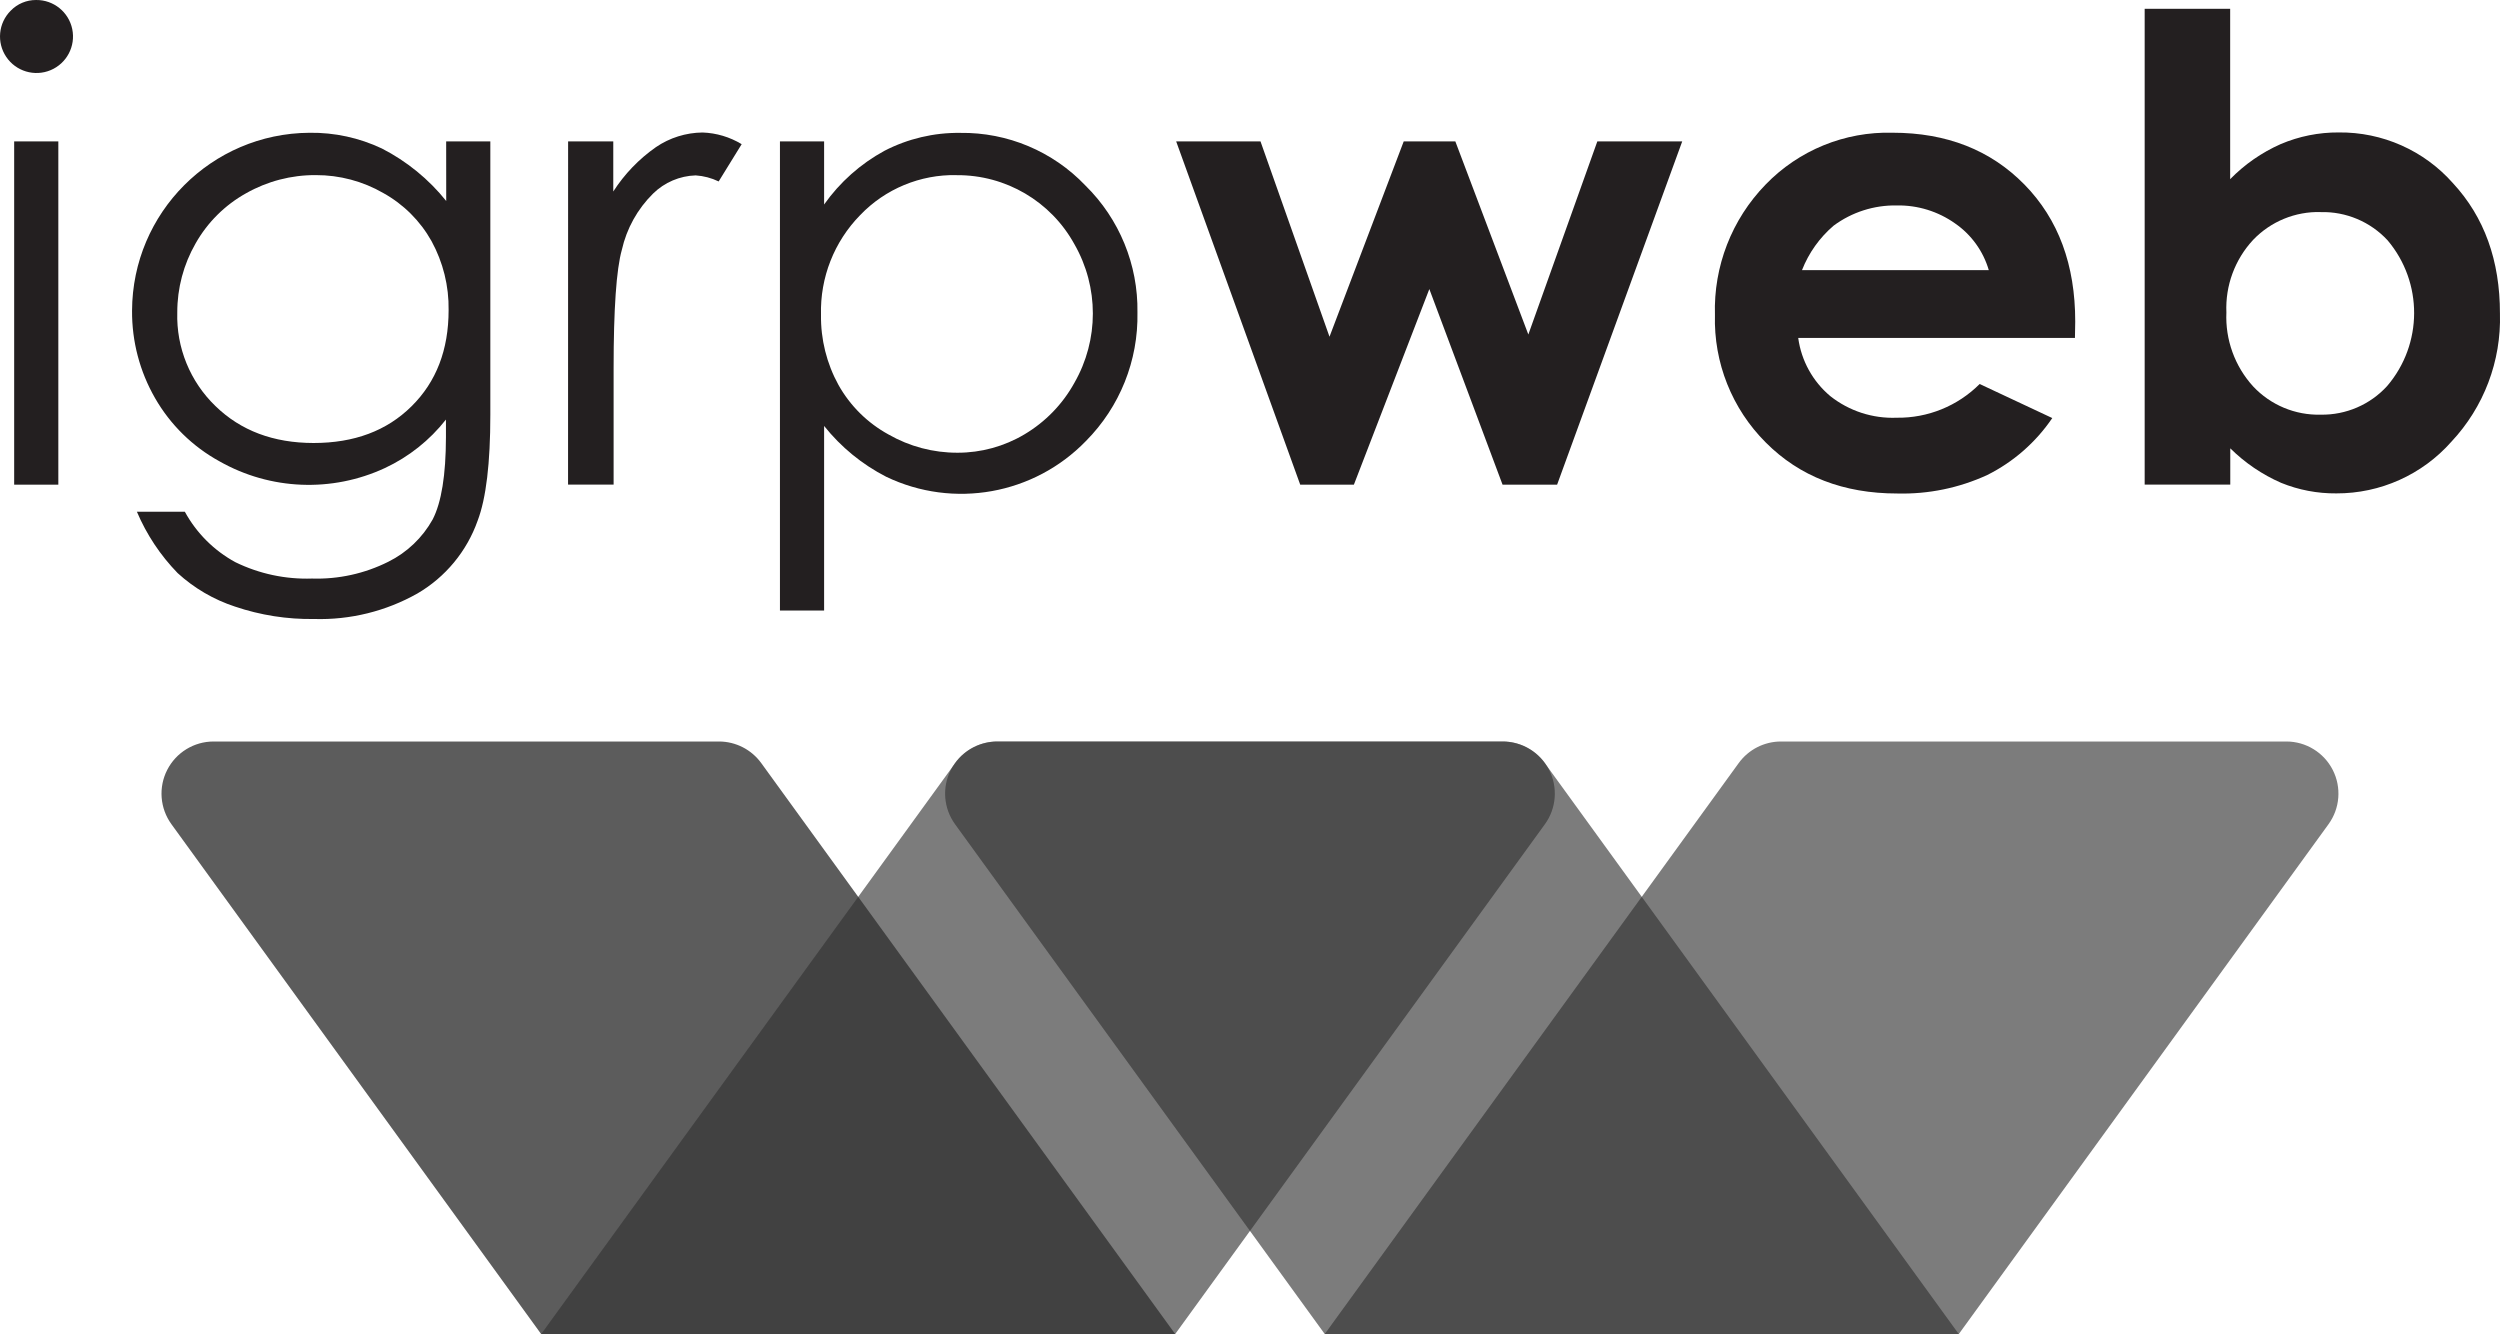
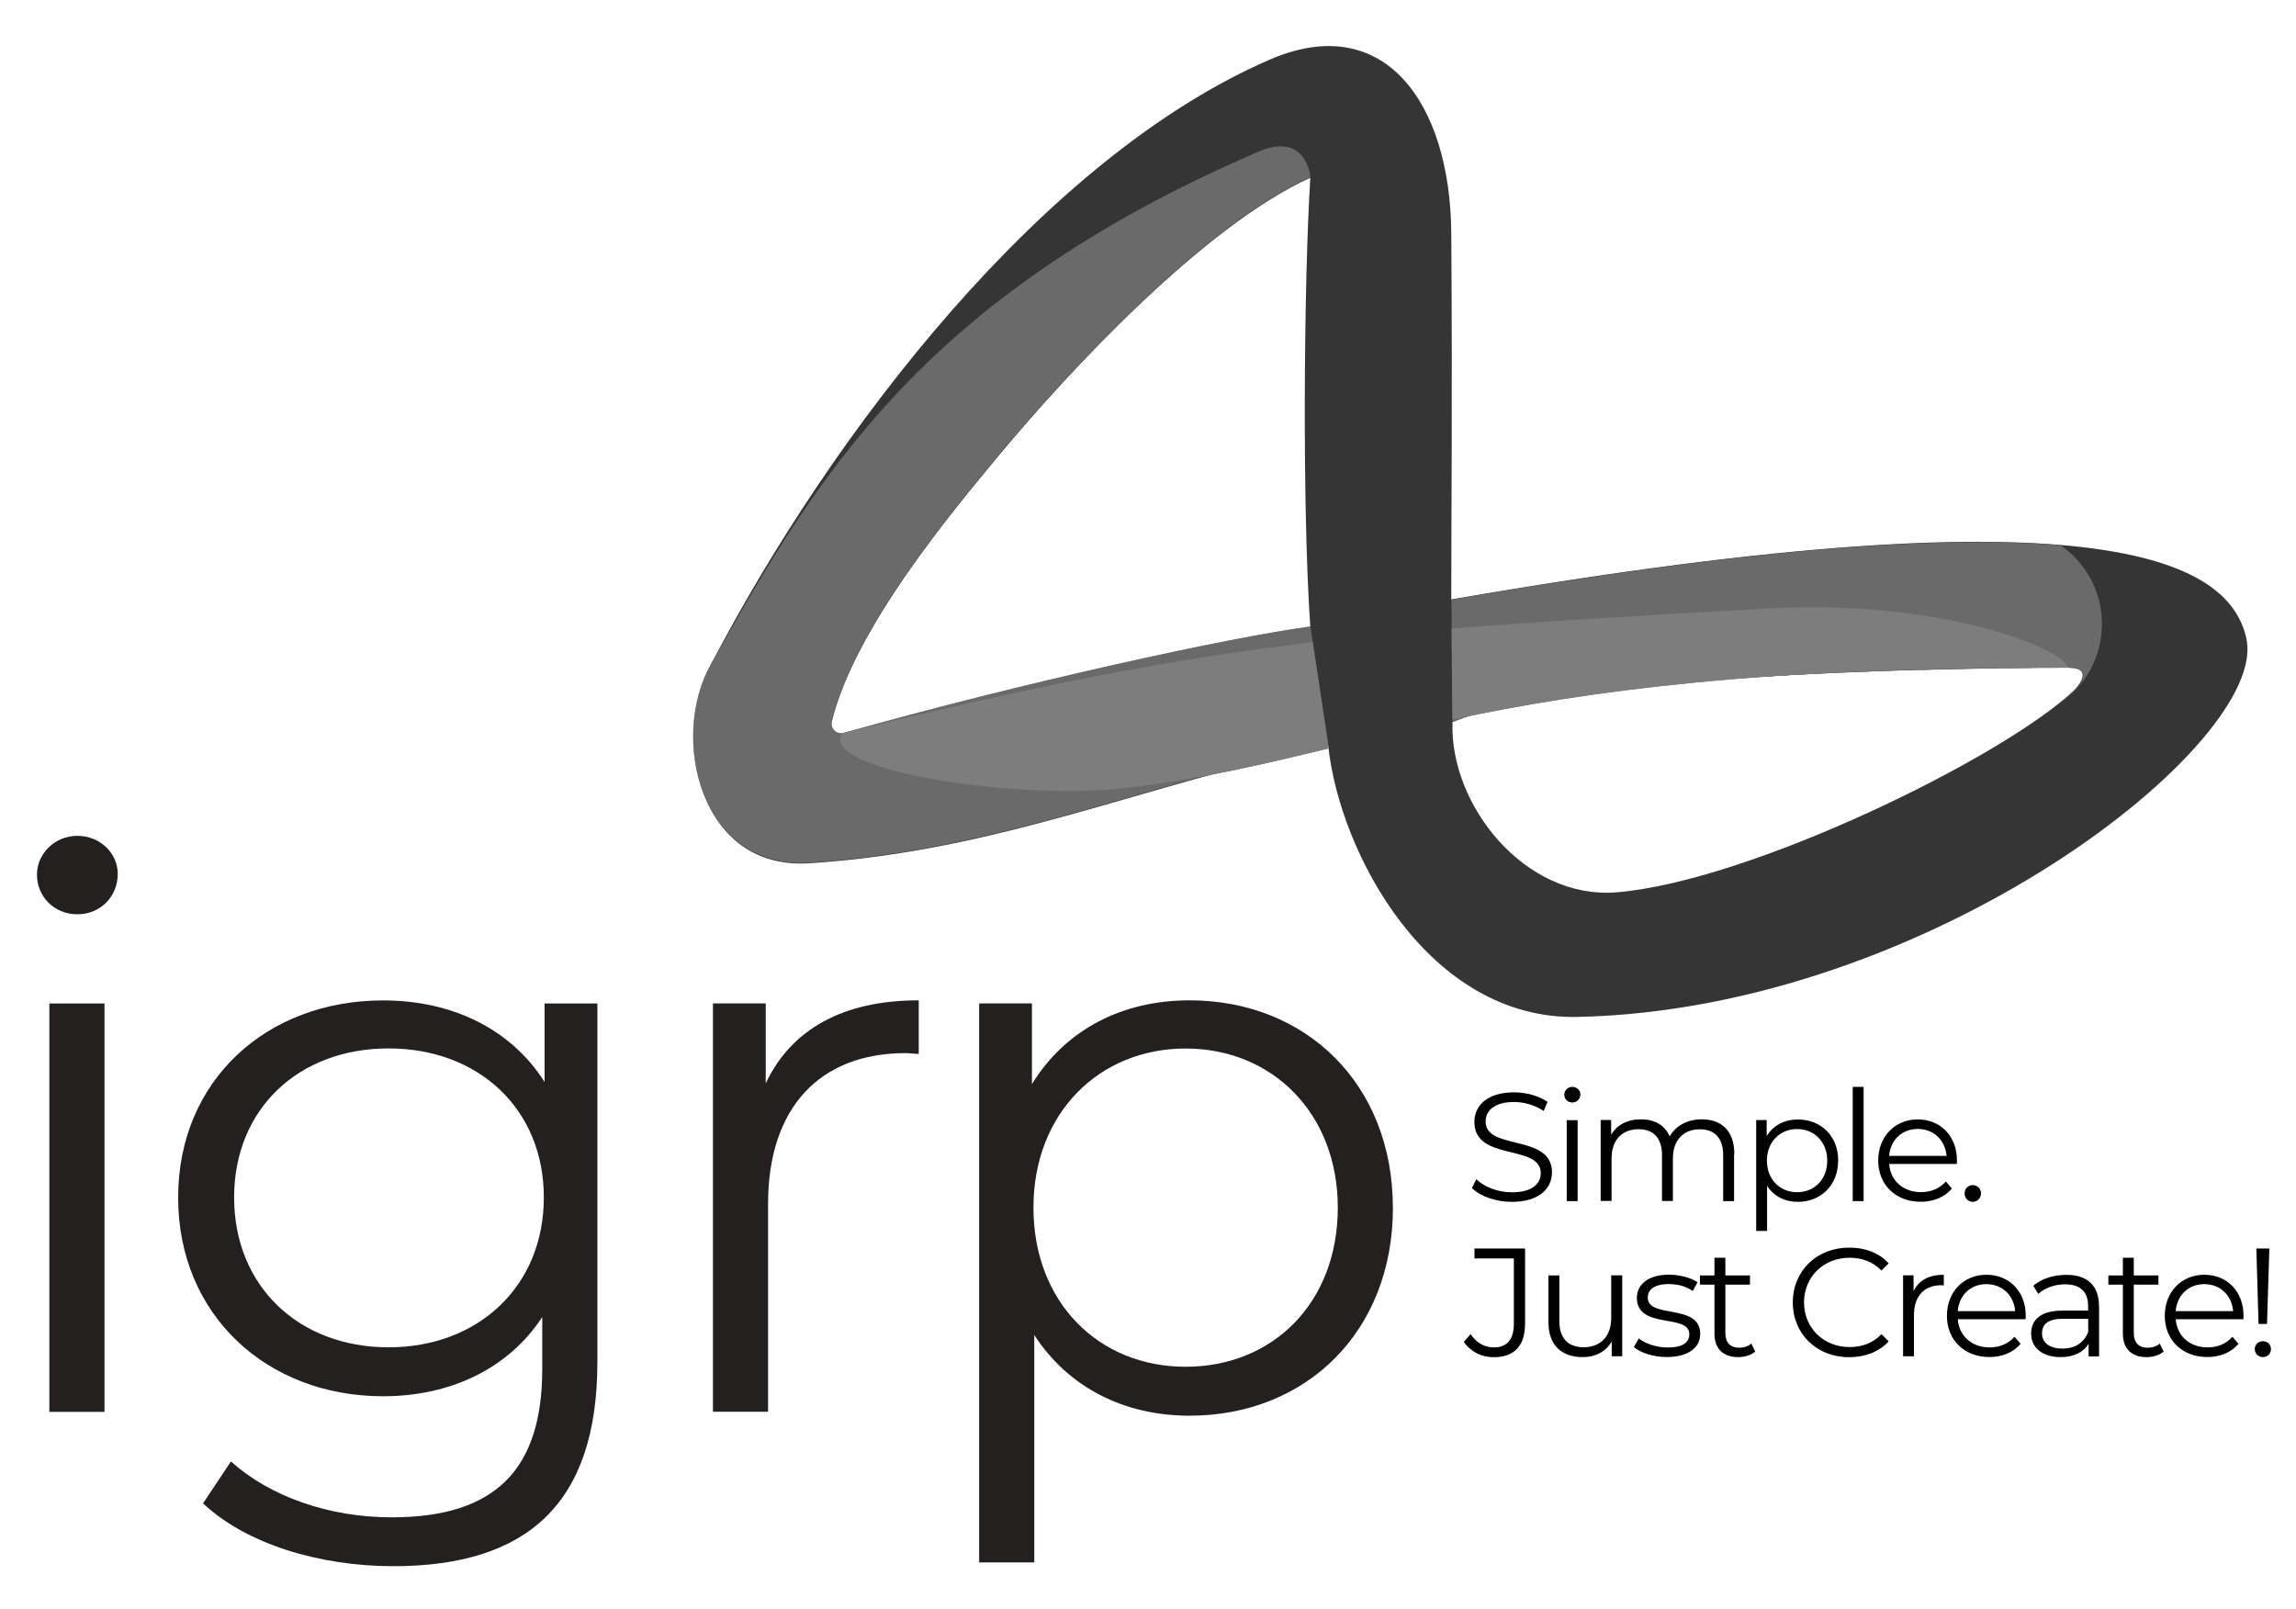
- <svg xmlns="http://www.w3.org/2000/svg" id="Layer_1" data-name="Layer 1" viewBox="0 0 45 24.012" version="1.1" width="45" height="24.012">
-   <defs id="defs4">
-     <style id="style2">.cls-1{fill:#c4ccd4;}.cls-1,.cls-2{opacity:0.8;}.cls-2{fill:#3aa0d9;}.cls-3{fill:#231f20;}</style>
+ <svg xmlns="http://www.w3.org/2000/svg" id="Layer_1" viewBox="0 0 274 192" version="1.1">
+   <defs id="defs194">
+     <style id="style192">.cls-1{fill:#009fde;}.cls-2{fill:#c0cbd6;}.cls-3{fill:#242020;}.cls-4{fill:#41a6dc;}</style>
+     <filter style="color-interpolation-filters:sRGB;" id="filter267" x="0" y="0" width="1" height="1">
+       <feColorMatrix values="0.21 0.72 0.072 0 0 0.21 0.72 0.072 0 0 0.21 0.72 0.072 0 0 0 0 0 1 0 " id="feColorMatrix265" result="fbSourceGraphic" />
+       <feColorMatrix result="fbSourceGraphicAlpha" in="fbSourceGraphic" values="0 0 0 -1 0 0 0 0 -1 0 0 0 0 -1 0 0 0 0 1 0" id="feColorMatrix337" />
+       <feColorMatrix id="feColorMatrix339" type="luminanceToAlpha" result="result2" in="fbSourceGraphic" />
+       <feComposite in2="fbSourceGraphic" id="feComposite341" operator="arithmetic" in="result2" k3="2" result="result4" />
+       <feBlend in2="result2" id="feBlend343" in="result4" mode="multiply" result="result3" />
+       <feComposite in2="fbSourceGraphic" id="feComposite345" operator="in" in="result3" />
+     </filter>
  </defs>
-   <path class="cls-1" d="m 3.847,13.347 h 9.095 a 0.941,0.941 0 0 1 0.76,0.388 l 7.451,10.277 H 9.74 L 3.086,14.836 a 0.938,0.938 0 0 1 0.76,-1.489 z" id="path8" style="opacity:0.8;fill:#333333;fill-opacity:1;stroke-width:0.138" />
-   <path class="cls-2" d="m 27.047,13.347 h -9.093 a 0.941,0.941 0 0 0 -0.76,0.388 L 9.742,24.012 H 21.154 l 6.654,-9.176 a 0.938,0.938 0 0 0 -0.762,-1.489 z" id="path10" style="opacity:0.8;fill:#333333;fill-opacity:0.8;stroke-width:0.138" />
-   <path class="cls-1" d="m 17.953,13.347 h 9.093 a 0.941,0.941 0 0 1 0.76,0.388 l 7.451,10.277 H 23.845 l -6.654,-9.176 a 0.938,0.938 0 0 1 0.762,-1.489 z" id="path12" style="opacity:0.8;fill:#333333;fill-opacity:0.8;stroke-width:0.138" />
-   <path class="cls-2" d="m 41.152,13.347 h -9.095 a 0.941,0.941 0 0 0 -0.76,0.388 l -7.451,10.277 h 11.413 l 6.654,-9.176 a 0.938,0.938 0 0 0 -0.76,-1.489 z" id="path14" style="opacity:0.8;fill:#333333;fill-opacity:0.8;stroke-width:0.138" />
-   <path class="cls-3" d="M 0.65,3.9126296e-5 A 0.657,0.657 0 1 1 0.192,0.193 0.632,0.632 0 0 1 0.65,3.9126296e-5 Z M 0.255,2.545 H 1.05 v 6.179 H 0.255 Z" id="path16" style="fill:#231f20;stroke-width:0.138" />
-   <path class="cls-3" d="m 8.031,2.545 h 0.795 v 4.923 q 0,1.303 -0.228,1.903 A 2.471,2.471 0 0 1 7.513,10.683 3.568,3.568 0 0 1 5.656,11.142 4.238,4.238 0 0 1 4.228,10.918 2.841,2.841 0 0 1 3.197,10.315 3.603,3.603 0 0 1 2.464,9.211 H 3.327 a 2.274,2.274 0 0 0 0.909,0.908 2.92,2.92 0 0 0 1.38,0.295 2.865,2.865 0 0 0 1.373,-0.302 1.861,1.861 0 0 0 0.799,-0.762 q 0.237,-0.458 0.239,-1.481 v -0.317 a 3.022,3.022 0 0 1 -1.097,0.872 3.256,3.256 0 0 1 -2.979,-0.12 2.998,2.998 0 0 1 -1.16,-1.138 3.11,3.11 0 0 1 -0.414,-1.573 3.214,3.214 0 0 1 3.194,-3.203 2.946,2.946 0 0 1 1.303,0.283 3.571,3.571 0 0 1 1.158,0.945 z m -2.346,0.607 a 2.511,2.511 0 0 0 -1.256,0.327 2.366,2.366 0 0 0 -0.908,0.902 2.484,2.484 0 0 0 -0.33,1.242 2.249,2.249 0 0 0 0.687,1.686 q 0.682,0.664 1.766,0.665 c 0.731,0 1.318,-0.219 1.763,-0.66 0.446,-0.44 0.668,-1.017 0.668,-1.732 A 2.504,2.504 0 0 0 7.768,4.341 2.24,2.24 0 0 0 6.9,3.475 2.415,2.415 0 0 0 5.685,3.152 Z" id="path18" style="fill:#231f20;stroke-width:0.138" />
-   <path class="cls-3" d="m 10.226,2.545 h 0.813 v 0.902 a 2.86,2.86 0 0 1 0.767,-0.798 1.518,1.518 0 0 1 0.84,-0.264 1.456,1.456 0 0 1 0.704,0.21 l -0.414,0.671 a 1.12,1.12 0 0 0 -0.414,-0.109 1.145,1.145 0 0 0 -0.766,0.327 2.059,2.059 0 0 0 -0.563,1.014 q -0.148,0.528 -0.148,2.135 v 2.09 h -0.82 z" id="path20" style="fill:#231f20;stroke-width:0.138" />
-   <path class="cls-3" d="m 14.039,2.545 h 0.795 v 1.136 a 3.207,3.207 0 0 1 1.085,-0.966 2.887,2.887 0 0 1 1.367,-0.323 3.052,3.052 0 0 1 2.252,0.948 3.134,3.134 0 0 1 0.936,2.284 3.193,3.193 0 0 1 -0.927,2.314 3.125,3.125 0 0 1 -3.595,0.644 3.429,3.429 0 0 1 -1.118,-0.915 V 10.989 h -0.795 z m 3.181,0.607 a 2.337,2.337 0 0 0 -1.737,0.72 2.47,2.47 0 0 0 -0.705,1.794 2.542,2.542 0 0 0 0.315,1.264 2.295,2.295 0 0 0 0.901,0.891 2.484,2.484 0 0 0 1.242,0.328 2.346,2.346 0 0 0 1.205,-0.331 2.459,2.459 0 0 0 0.898,-0.927 2.509,2.509 0 0 0 0,-2.496 2.398,2.398 0 0 0 -2.117,-1.242 z" id="path22" style="fill:#231f20;stroke-width:0.138" />
-   <path class="cls-3" d="m 21.171,2.545 h 1.518 l 1.242,3.516 1.336,-3.516 h 0.929 l 1.314,3.476 1.242,-3.476 h 1.528 l -2.252,6.179 h -0.982 l -1.318,-3.521 -1.358,3.521 h -0.966 z" id="path24" style="fill:#231f20;stroke-width:0.138" />
-   <path class="cls-3" d="m 37.349,6.083 h -4.981 a 1.656,1.656 0 0 0 0.577,1.047 1.81,1.81 0 0 0 1.196,0.389 2.07,2.07 0 0 0 1.493,-0.607 l 1.307,0.613 a 3.078,3.078 0 0 1 -1.17,1.025 3.647,3.647 0 0 1 -1.619,0.333 q -1.454,0 -2.368,-0.918 a 3.119,3.119 0 0 1 -0.915,-2.296 3.226,3.226 0 0 1 0.911,-2.346 3.061,3.061 0 0 1 2.286,-0.934 q 1.46,0 2.375,0.934 0.915,0.934 0.913,2.467 z m -1.551,-1.221 a 1.551,1.551 0 0 0 -0.606,-0.84 1.758,1.758 0 0 0 -1.049,-0.324 1.855,1.855 0 0 0 -1.138,0.364 2.027,2.027 0 0 0 -0.569,0.8 z" id="path26" style="fill:#231f20;stroke-width:0.138" />
-   <path class="cls-3" d="M 40.143,0.159 V 3.225 a 2.929,2.929 0 0 1 0.909,-0.631 2.622,2.622 0 0 1 1.045,-0.21 2.702,2.702 0 0 1 2.056,0.913 q 0.847,0.915 0.846,2.346 a 3.233,3.233 0 0 1 -0.875,2.309 2.751,2.751 0 0 1 -2.07,0.929 2.569,2.569 0 0 1 -0.994,-0.19 3.022,3.022 0 0 1 -0.915,-0.621 v 0.653 H 38.604 V 0.159 Z m 1.63,3.658 a 1.623,1.623 0 0 0 -1.216,0.5 1.803,1.803 0 0 0 -0.482,1.307 1.855,1.855 0 0 0 0.482,1.332 1.61,1.61 0 0 0 1.216,0.508 1.581,1.581 0 0 0 1.196,-0.516 2.026,2.026 0 0 0 0.008,-2.622 1.585,1.585 0 0 0 -1.205,-0.508 z" id="path28" style="fill:#231f20;stroke-width:0.138" />
+   <g id="g204">
+     <path class="cls-3" d="M4.41,104.38c0-2.5,2.13-4.63,4.82-4.63s4.82,2.04,4.82,4.54c0,2.69-2.04,4.82-4.82,4.82s-4.82-2.13-4.82-4.72Zm1.48,15.38h6.58v48.73H5.89v-48.73Z" id="path196" />
+     <path class="cls-3" d="M71.29,119.75v42.8c0,16.77-8.24,24.36-24.36,24.36-8.89,0-17.6-2.69-22.7-7.5l3.33-5c4.63,4.17,11.67,6.67,19.18,6.67,12.32,0,17.97-5.65,17.97-17.69v-6.21c-4.08,6.21-11.02,9.45-18.99,9.45-13.9,0-24.46-9.73-24.46-23.71s10.56-23.53,24.46-23.53c8.15,0,15.19,3.33,19.27,9.73v-9.36h6.3Zm-6.39,23.16c0-10.56-7.78-17.79-18.53-17.79s-18.43,7.23-18.43,17.79,7.69,17.88,18.43,17.88,18.53-7.32,18.53-17.88Z" id="path198" />
+     <path class="cls-3" d="M109.64,119.38v6.39c-.56,0-1.11-.09-1.58-.09-10.19,0-16.4,6.48-16.4,17.97v24.83h-6.58v-48.73h6.3v9.54c3.06-6.48,9.26-9.91,18.25-9.91Z" id="path200" />
+     <path class="cls-3" d="M166.23,144.12c0,14.82-10.38,24.83-24.27,24.83-7.78,0-14.45-3.34-18.53-9.63v27.14h-6.58V119.75h6.3v9.63c3.98-6.48,10.75-10,18.8-10,13.9,0,24.27,10,24.27,24.73Zm-6.58,0c0-11.3-7.87-18.99-18.16-18.99s-18.16,7.69-18.16,18.99,7.78,18.99,18.16,18.99,18.16-7.6,18.16-18.99Z" id="path202" />
+   </g>
+   <g id="g218" style="filter:url(#filter267)">
+     <path class="cls-2" d="M268.08,76.18c-1.93-8.47-14.85-18.53-94.89-4.64,0-12.92,.15-21.74,0-43.73-.11-15.51-8-26.62-21.67-20.69-26.98,11.7-52.07,44.2-66.73,72.27-4.57,8.74-1.42,24.5,11.84,23.63,22.78-1.5,39.73-9.35,61.88-14.01,1.36,12.82,11.99,32.71,29.72,32.35,42.16-.87,82.66-32.81,79.84-45.17Zm-111.7-1.36c-9.82,1.32-34.34,6.69-55.7,12.7-.85,.24-1.64-.53-1.43-1.38,2.73-11.15,14.2-24.88,20.21-32.1,7.91-9.49,24.09-27,36.91-32.83-.78,12.63-.97,39.63,0,53.62Zm91.11,7.58c-8.35,7.96-38.68,22.81-54.59,24.09-10.93,.88-19.95-10.44-19.56-20.35,12.71-5.41,56.18-6.48,73.47-6.46,3.02,0,1.3,2.12,.68,2.72Z" id="path206" />
+     <path class="cls-4" d="M150.18,18.1c-40.6,17.48-53.03,39.44-65.37,61.22-4.86,8.58-1.42,24.5,11.84,23.63,22.78-1.5,39.73-9.35,61.88-14.01l-2.14-14.18c-9.82,1.32-34.34,6.69-55.7,12.7-.85,.24-1.64-.53-1.43-1.38,2.73-11.15,14.2-24.88,20.21-32.1,7.91-9.49,24.09-27,36.91-32.83,0,0-.44-5.53-6.22-3.04Z" id="path208" />
+     <path class="cls-4" d="M245.81,65.06c-1.37-.11-2.84-.19-4.38-.25-.14,0-.28-.01-.42-.02-.38-.01-.76-.03-1.15-.04-.89-.03-1.82-.04-2.77-.05-.14,0-.28,0-.42,0-.71,0-1.45,0-2.19,.01-.32,0-.62,0-.94,0,0,0,0,0-.01,0-2,.04-4.11,.11-6.34,.21-13.28,.63-30.82,2.64-53.98,6.66l.15,14.6c9.5-4.05,36.01-5.7,56.01-6.26,0,.01,0,.02,.02,.03,6.91-.19,13.06-.26,17.49-.26,3.02,0,1.3,2.12,.68,2.72-.51,.49-1.11,1.01-1.78,1.54,3.05-2.05,5.06-5.53,5.06-9.48s-1.98-7.38-4.99-9.44Z" id="path210" />
+     <g id="g216">
+       <path class="cls-1" d="M246.81,79.68c-.56-2.26-15.04-8.23-35.96-7.06-14.98,.84-26.97,1.54-37.63,2.41l.1,10.85c15.8-3.36,36.69-6.32,73.48-6.2Z" id="path212" />
+       <path class="cls-1" d="M100.52,87.5c-2.93,4.48,20.96,8.05,33.72,6.55,9.04-1.06,16.44-2.81,24.32-4.73l-1.91-12.67c-17.09,2.02-32.79,5.08-56.13,10.85Z" id="path214" />
+     </g>
+   </g>
+   <g id="g256">
+     <path d="M175.65,141.78l.53-1.05c.92,.9,2.55,1.56,4.24,1.56,2.41,0,3.45-1.01,3.45-2.28,0-3.53-7.92-1.36-7.92-6.12,0-1.89,1.47-3.53,4.74-3.53,1.45,0,2.96,.42,3.99,1.14l-.46,1.08c-1.1-.72-2.39-1.07-3.53-1.07-2.35,0-3.4,1.05-3.4,2.33,0,3.53,7.92,1.4,7.92,6.08,0,1.89-1.51,3.51-4.79,3.51-1.93,0-3.82-.68-4.78-1.67Z" id="path220" />
+     <path d="M186.68,130.63c0-.5,.42-.92,.96-.92s.96,.4,.96,.9c0,.53-.4,.96-.96,.96s-.96-.42-.96-.94Zm.29,3.05h1.3v9.66h-1.3v-9.66Z" id="path222" />
+     <path d="M206.94,137.74v5.6h-1.3v-5.48c0-2.04-1.03-3.09-2.77-3.09-1.98,0-3.23,1.29-3.23,3.49v5.07h-1.3v-5.48c0-2.04-1.03-3.09-2.79-3.09-1.97,0-3.23,1.29-3.23,3.49v5.07h-1.3v-9.66h1.25v1.76c.68-1.16,1.93-1.84,3.55-1.84s2.85,.68,3.44,2.04c.7-1.25,2.08-2.04,3.82-2.04,2.35,0,3.89,1.36,3.89,4.13Z" id="path224" />
+     <path d="M219.36,138.51c0,2.94-2.06,4.92-4.81,4.92-1.54,0-2.87-.66-3.67-1.91v5.38h-1.3v-13.23h1.25v1.91c.79-1.29,2.13-1.98,3.73-1.98,2.76,0,4.81,1.98,4.81,4.91Zm-1.3,0c0-2.24-1.56-3.77-3.6-3.77s-3.6,1.53-3.6,3.77,1.54,3.77,3.6,3.77,3.6-1.51,3.6-3.77Z" id="path226" />
+     <path d="M221.1,129.71h1.3v13.63h-1.3v-13.63Z" id="path228" />
+     <path d="M233.53,138.91h-8.08c.15,2.02,1.69,3.36,3.8,3.36,1.18,0,2.22-.42,2.96-1.27l.73,.84c-.86,1.03-2.2,1.58-3.73,1.58-3.01,0-5.07-2.06-5.07-4.92s2-4.91,4.72-4.91,4.68,2,4.68,4.91c0,.11-.02,.26-.02,.4Zm-8.08-.97h6.85c-.17-1.89-1.54-3.21-3.44-3.21s-3.25,1.32-3.42,3.21Z" id="path230" />
+     <path d="M234.45,142.42c0-.57,.44-.99,.97-.99s.99,.42,.99,.99-.46,1.01-.99,1.01-.97-.44-.97-1.01Z" id="path232" />
+     <path d="M174.69,160.14l.81-.92c.7,1.03,1.64,1.58,2.77,1.58,1.58,0,2.39-.94,2.39-2.83v-7.79h-4.7v-1.18h6.04v8.91c0,2.72-1.29,4.06-3.75,4.06-1.45,0-2.77-.66-3.56-1.84Z" id="path234" />
+     <path d="M193.59,152.2v9.66h-1.25v-1.76c-.68,1.18-1.93,1.86-3.47,1.86-2.46,0-4.08-1.38-4.08-4.15v-5.6h1.3v5.47c0,2.06,1.07,3.1,2.9,3.1,2.02,0,3.29-1.3,3.29-3.51v-5.07h1.3Z" id="path236" />
+     <path d="M194.98,160.76l.59-1.03c.77,.61,2.08,1.08,3.44,1.08,1.84,0,2.59-.62,2.59-1.58,0-2.52-6.26-.53-6.26-4.35,0-1.58,1.36-2.76,3.82-2.76,1.25,0,2.61,.35,3.42,.9l-.57,1.05c-.84-.59-1.86-.83-2.85-.83-1.75,0-2.52,.68-2.52,1.6,0,2.61,6.26,.64,6.26,4.35,0,1.67-1.47,2.76-3.99,2.76-1.6,0-3.14-.51-3.93-1.19Z" id="path238" />
+     <path d="M209.47,161.28c-.51,.46-1.29,.68-2.04,.68-1.82,0-2.83-1.03-2.83-2.81v-5.84h-1.73v-1.1h1.73v-2.11h1.3v2.11h2.94v1.1h-2.94v5.77c0,1.14,.59,1.76,1.67,1.76,.53,0,1.07-.17,1.43-.5l.46,.94Z" id="path240" />
+     <path d="M213.95,155.43c0-3.77,2.87-6.54,6.74-6.54,1.87,0,3.56,.62,4.7,1.88l-.86,.86c-1.05-1.07-2.33-1.53-3.8-1.53-3.11,0-5.44,2.28-5.44,5.33s2.33,5.33,5.44,5.33c1.47,0,2.76-.46,3.8-1.54l.86,.86c-1.14,1.25-2.83,1.89-4.72,1.89-3.86,0-6.72-2.77-6.72-6.54Z" id="path242" />
+     <path d="M231.97,152.13v1.27c-.11,0-.22-.02-.31-.02-2.02,0-3.25,1.29-3.25,3.56v4.92h-1.3v-9.66h1.25v1.89c.61-1.29,1.84-1.96,3.62-1.96Z" id="path244" />
+     <path d="M241.72,157.44h-8.08c.15,2.02,1.69,3.36,3.8,3.36,1.18,0,2.22-.42,2.96-1.27l.74,.84c-.86,1.03-2.21,1.58-3.73,1.58-3.01,0-5.07-2.06-5.07-4.92s2-4.9,4.72-4.9,4.69,2,4.69,4.9c0,.11-.02,.26-.02,.4Zm-8.08-.97h6.85c-.17-1.89-1.54-3.22-3.44-3.22s-3.25,1.32-3.42,3.22Z" id="path246" />
+     <path d="M250.5,155.88v5.99h-1.25v-1.51c-.59,.99-1.73,1.6-3.33,1.6-2.19,0-3.53-1.14-3.53-2.81,0-1.49,.96-2.74,3.73-2.74h3.07v-.59c0-1.65-.94-2.55-2.74-2.55-1.25,0-2.42,.44-3.21,1.14l-.59-.97c.97-.83,2.41-1.3,3.93-1.3,2.5,0,3.91,1.25,3.91,3.75Zm-1.3,3.09v-1.58h-3.03c-1.87,0-2.48,.73-2.48,1.73,0,1.12,.9,1.82,2.44,1.82s2.55-.7,3.07-1.97Z" id="path248" />
+     <path d="M258.21,161.28c-.51,.46-1.29,.68-2.04,.68-1.82,0-2.83-1.03-2.83-2.81v-5.84h-1.73v-1.1h1.73v-2.11h1.3v2.11h2.94v1.1h-2.94v5.77c0,1.14,.59,1.76,1.67,1.76,.53,0,1.07-.17,1.43-.5l.46,.94Z" id="path250" />
+     <path d="M267.73,157.44h-8.08c.15,2.02,1.69,3.36,3.8,3.36,1.18,0,2.22-.42,2.96-1.27l.73,.84c-.86,1.03-2.2,1.58-3.73,1.58-3.01,0-5.07-2.06-5.07-4.92s2-4.9,4.72-4.9,4.68,2,4.68,4.9c0,.11-.02,.26-.02,.4Zm-8.08-.97h6.85c-.17-1.89-1.54-3.22-3.44-3.22s-3.25,1.32-3.42,3.22Z" id="path252" />
+     <path d="M269.08,161c0-.53,.42-.94,.97-.94s.96,.4,.96,.94-.4,.96-.96,.96-.97-.44-.97-.96Zm.2-12h1.54l-.28,9h-1.01l-.26-9Z" id="path254" />
+   </g>
</svg>
